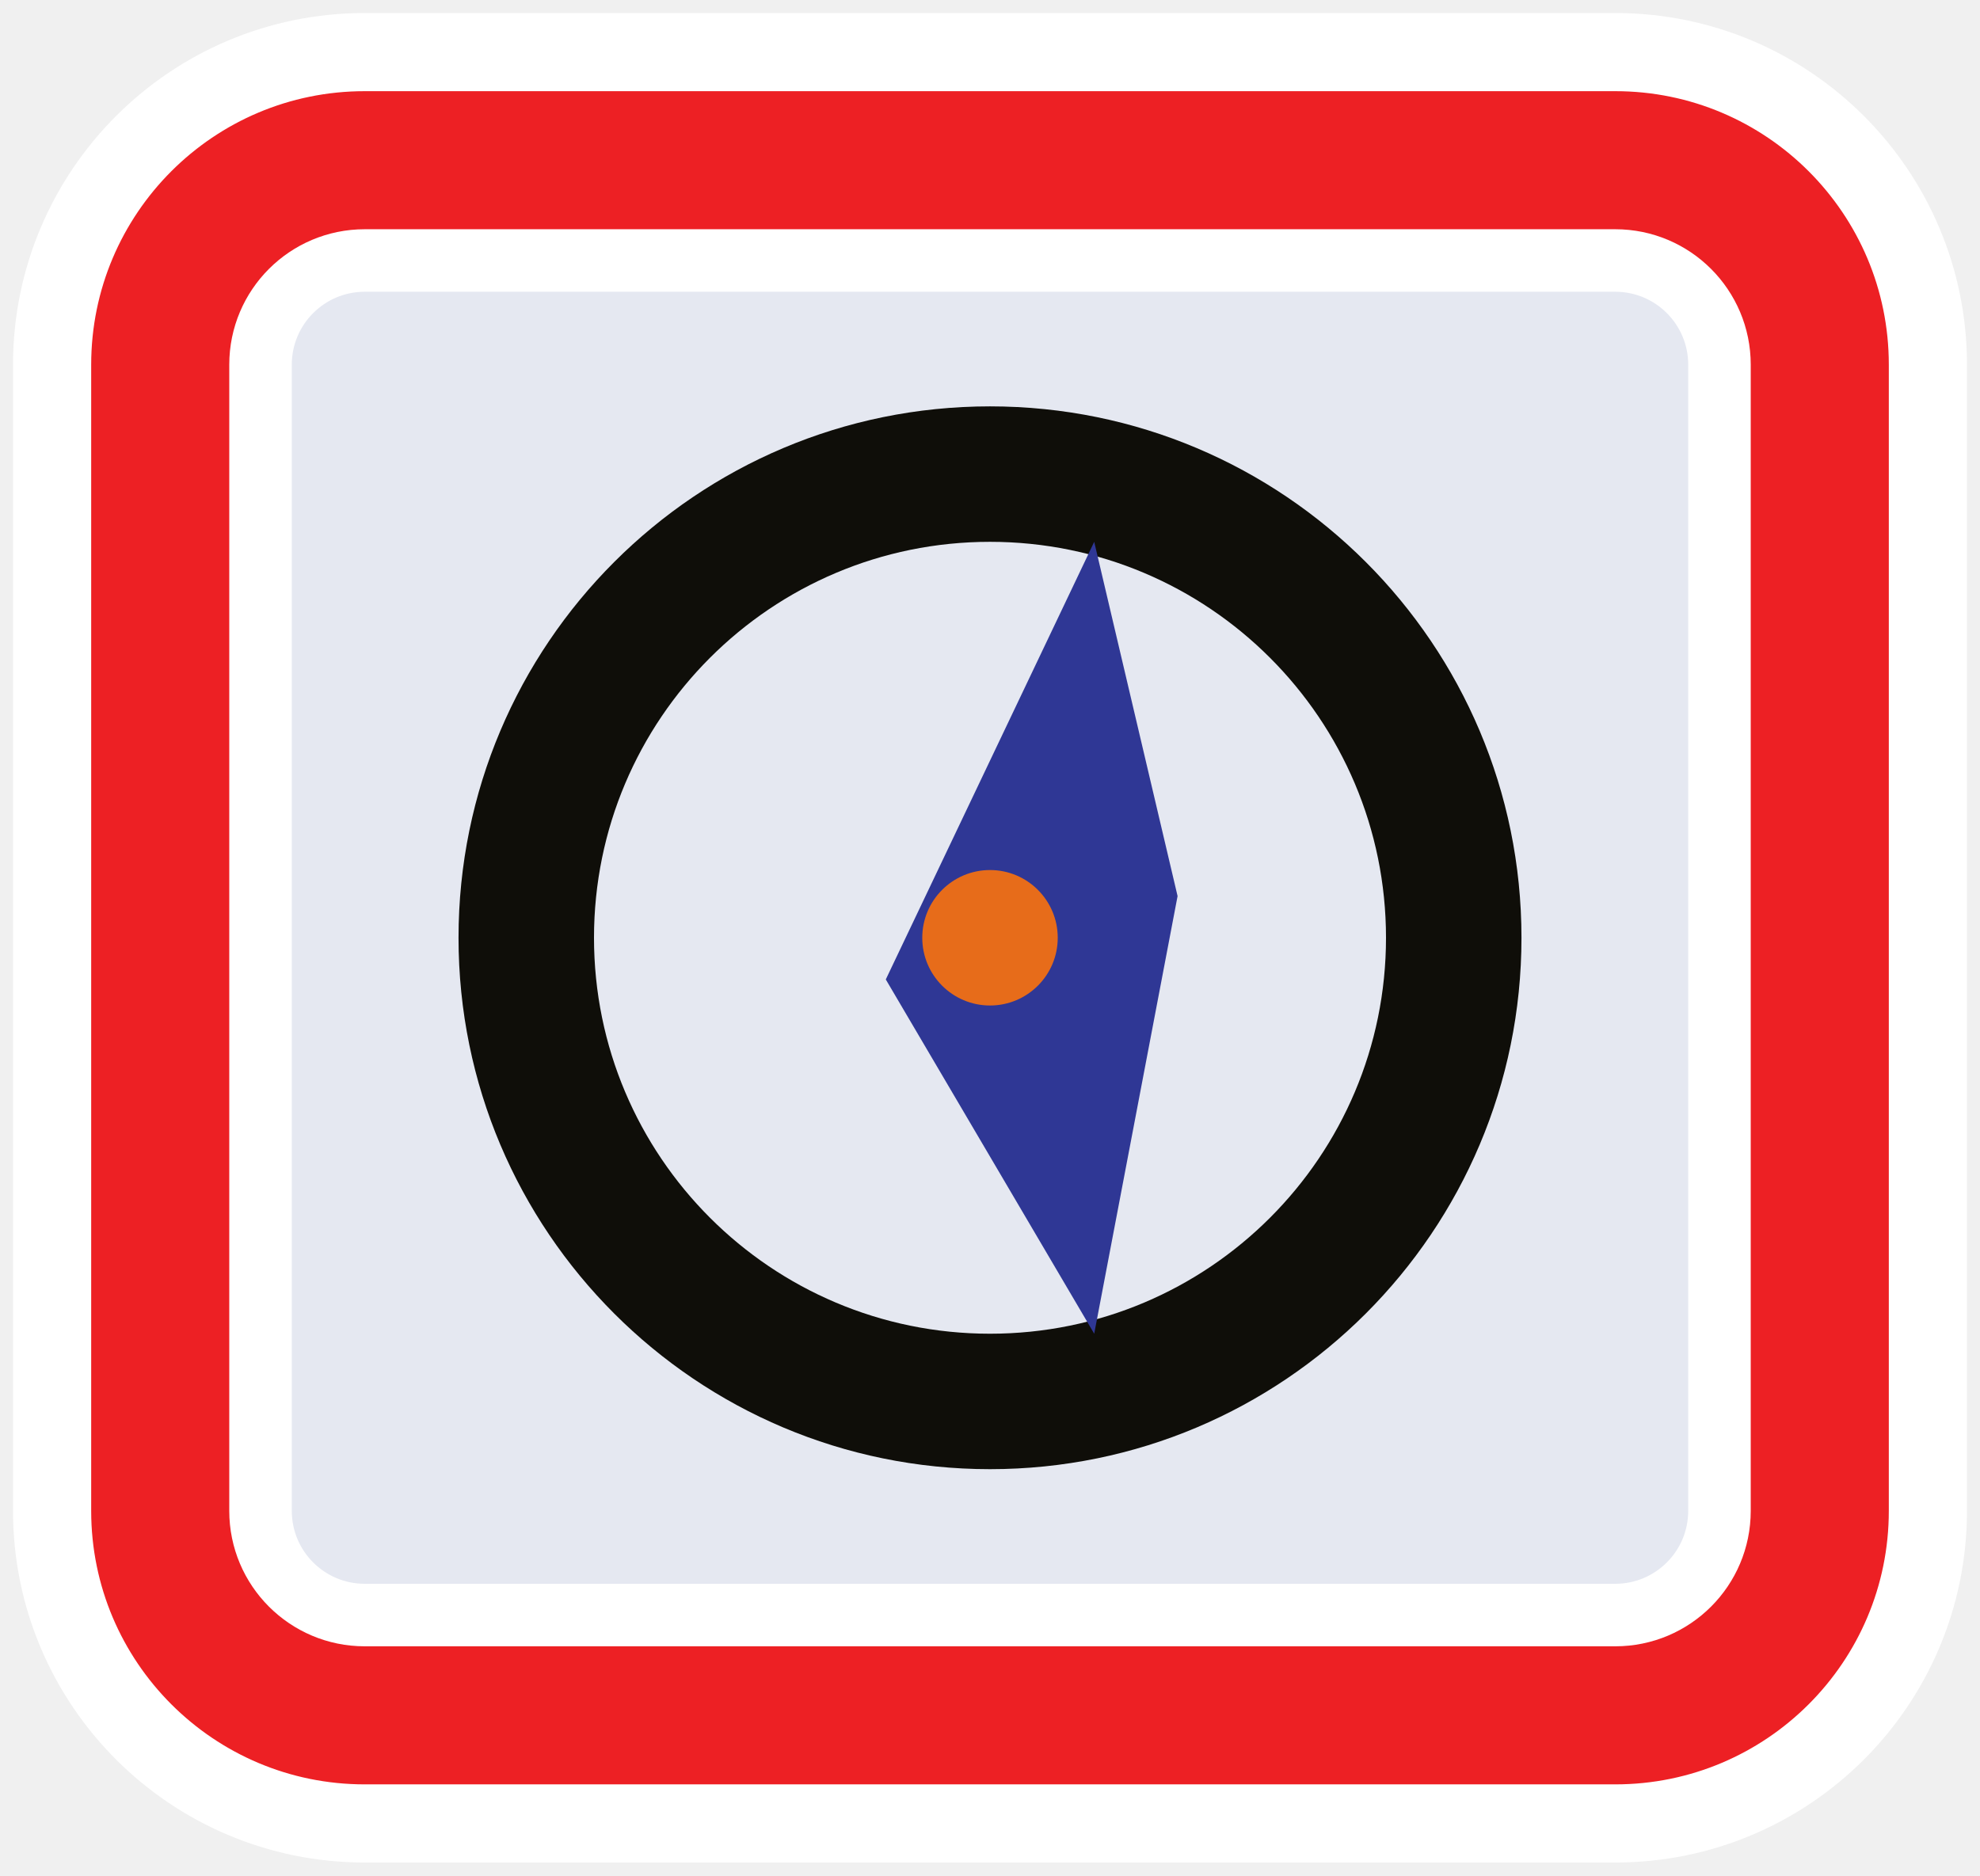
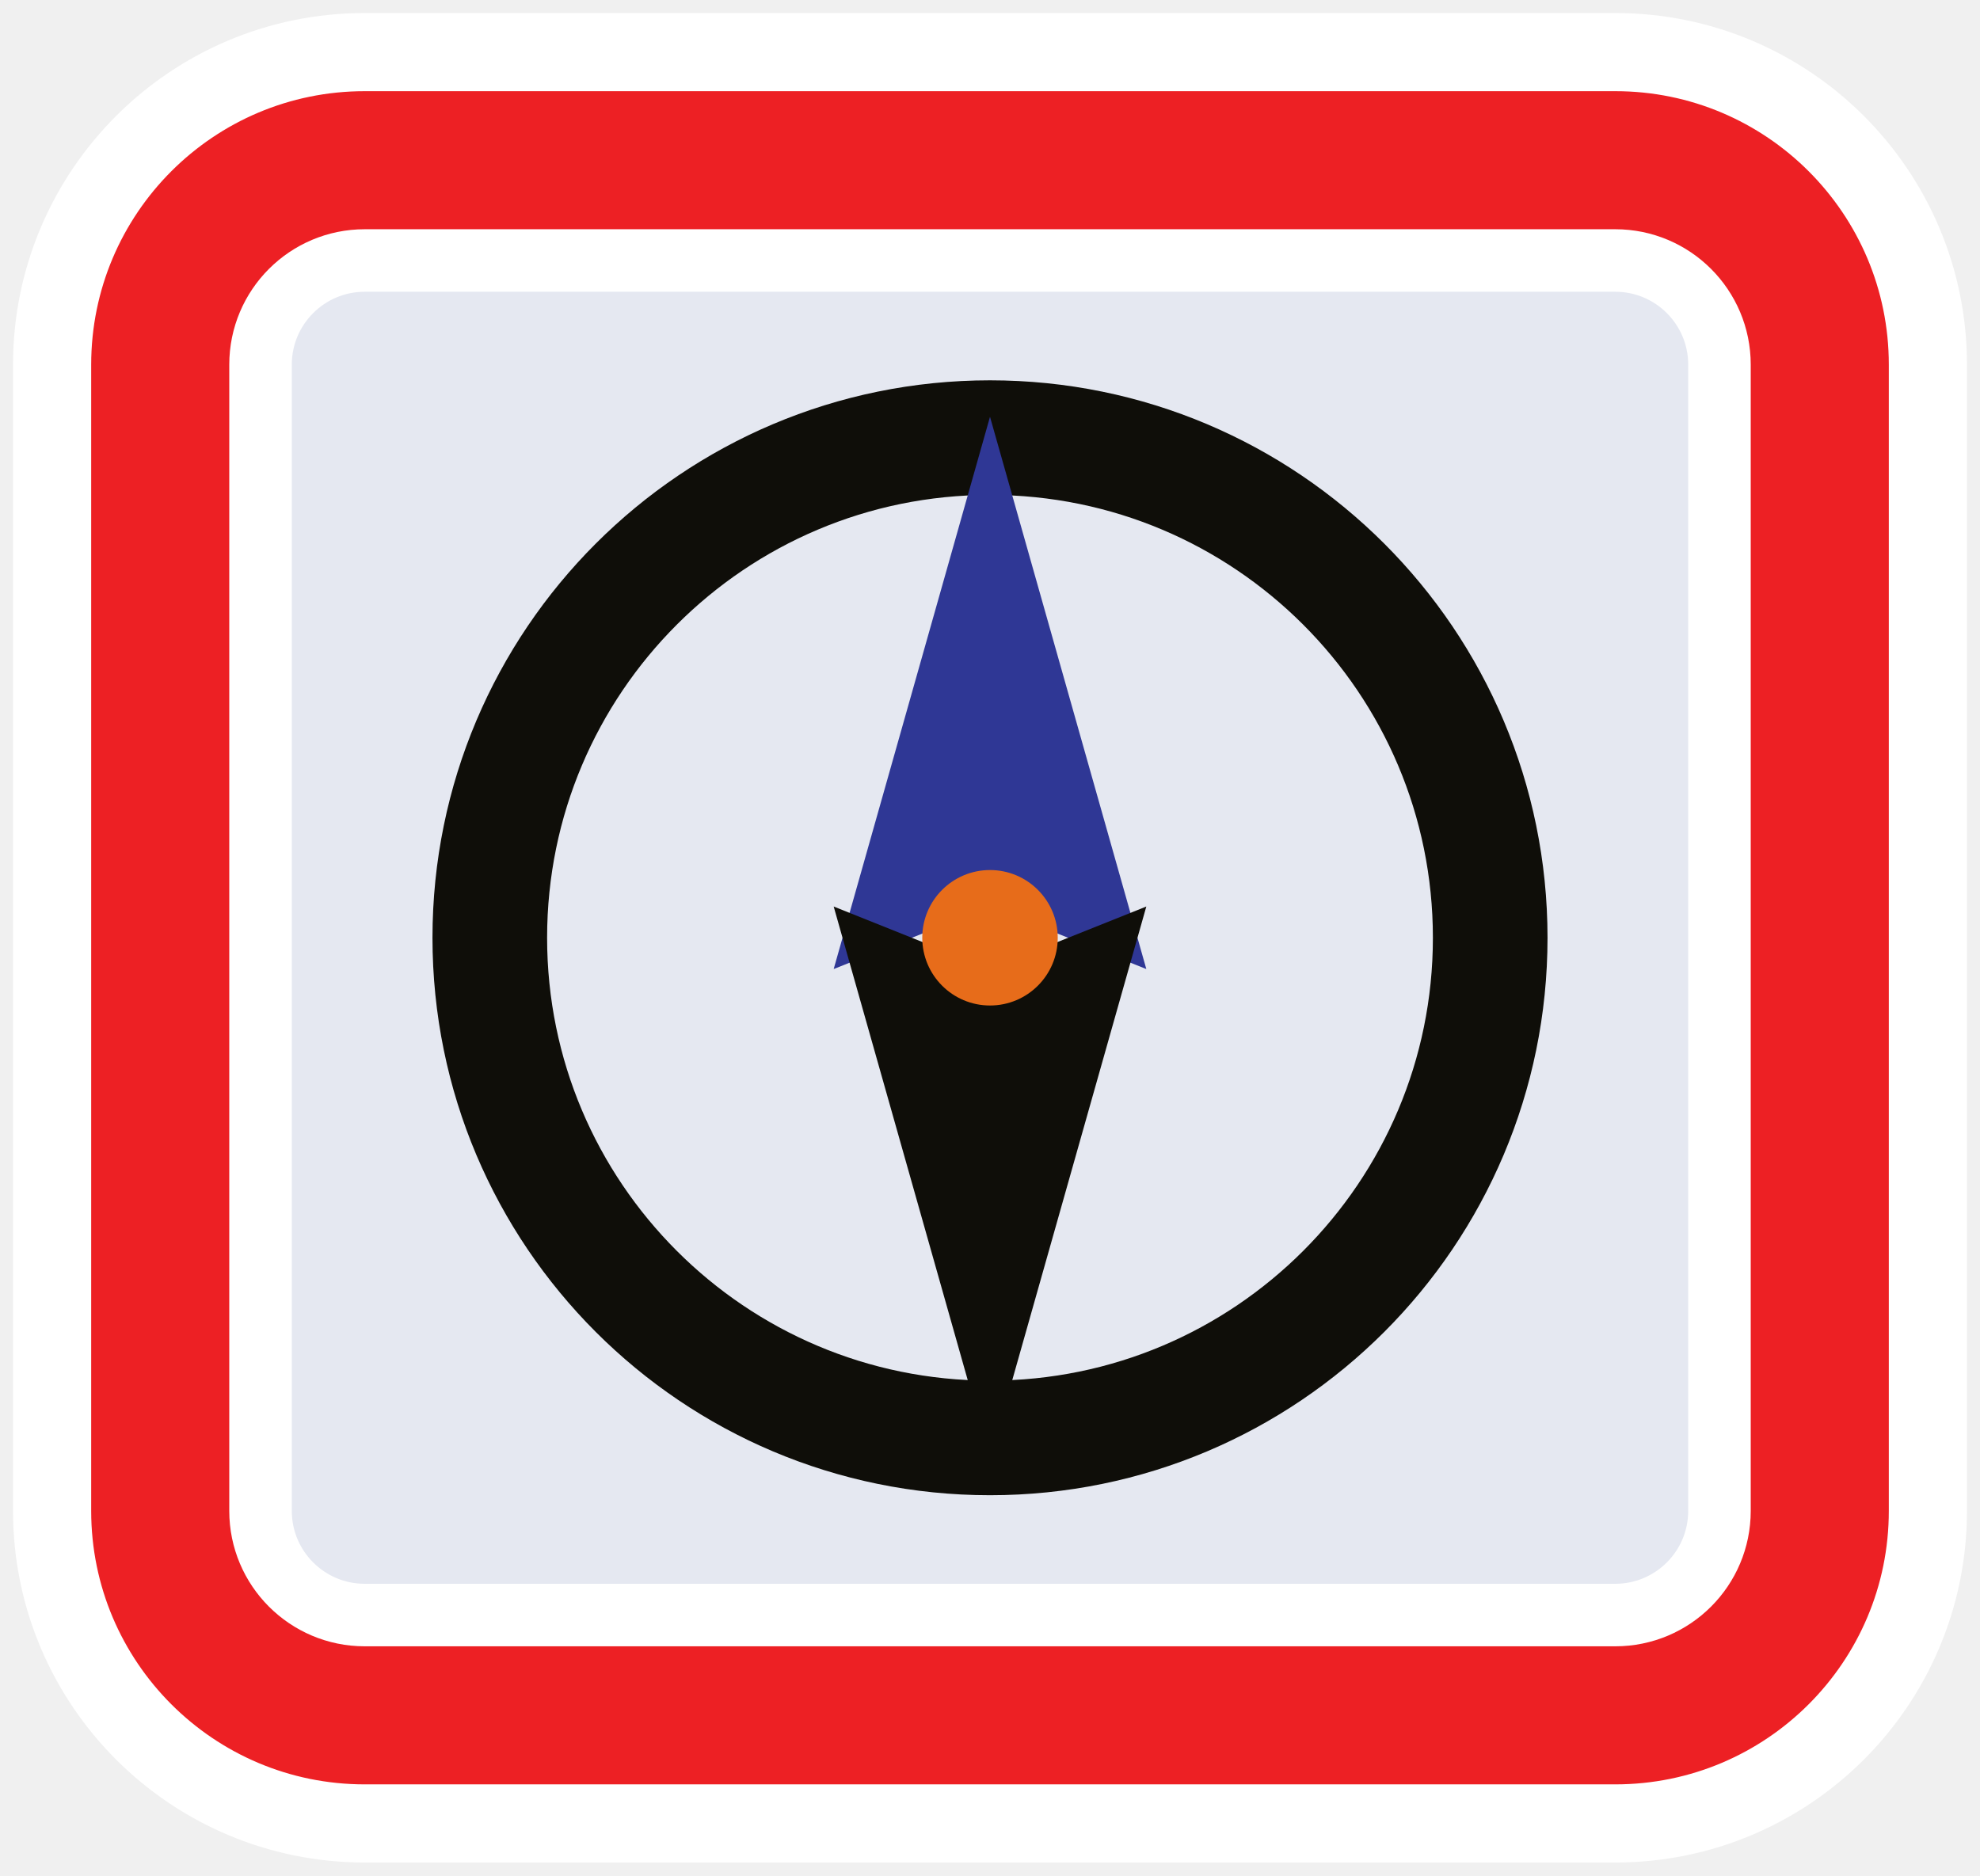
<svg xmlns="http://www.w3.org/2000/svg" viewBox="0 0 19 18" role="img" aria-labelledby="title">
  <rect x=".5" y=".5" width="18" height="17" rx="3" fill="#ed2024" stroke="#ffffff" stroke-width=".75" />
  <rect x="2.5" y="2.5" width="14" height="13" rx="1" fill="#e5e8f1" stroke="#ffffff" stroke-width=".6" />
  <g>
-     <circle cx="9.5" cy="9" r="5.1" fill="#0f0e09" />
-     <circle cx="9.5" cy="9" r="3.8" fill="#e5e8f1" />
-     <polygon points="10.5 5.2 8.5 9.4 10.5 12.8 11.3 8.6" fill="#2f3795" />
+     <circle cx="9.5" cy="9" r="4.8" fill="none" stroke="#0f0e09" stroke-width="1.1" />
+     <polygon points="9.5 4 11 9.3 9.5 8.7 8 9.3" fill="#2f3795" />
+     <polygon points="9.5 14 8 8.7 9.5 9.3 11 8.7" fill="#0f0e09" />
    <circle cx="9.5" cy="9" r="0.65" fill="#e76c1a" />
  </g>
</svg>
